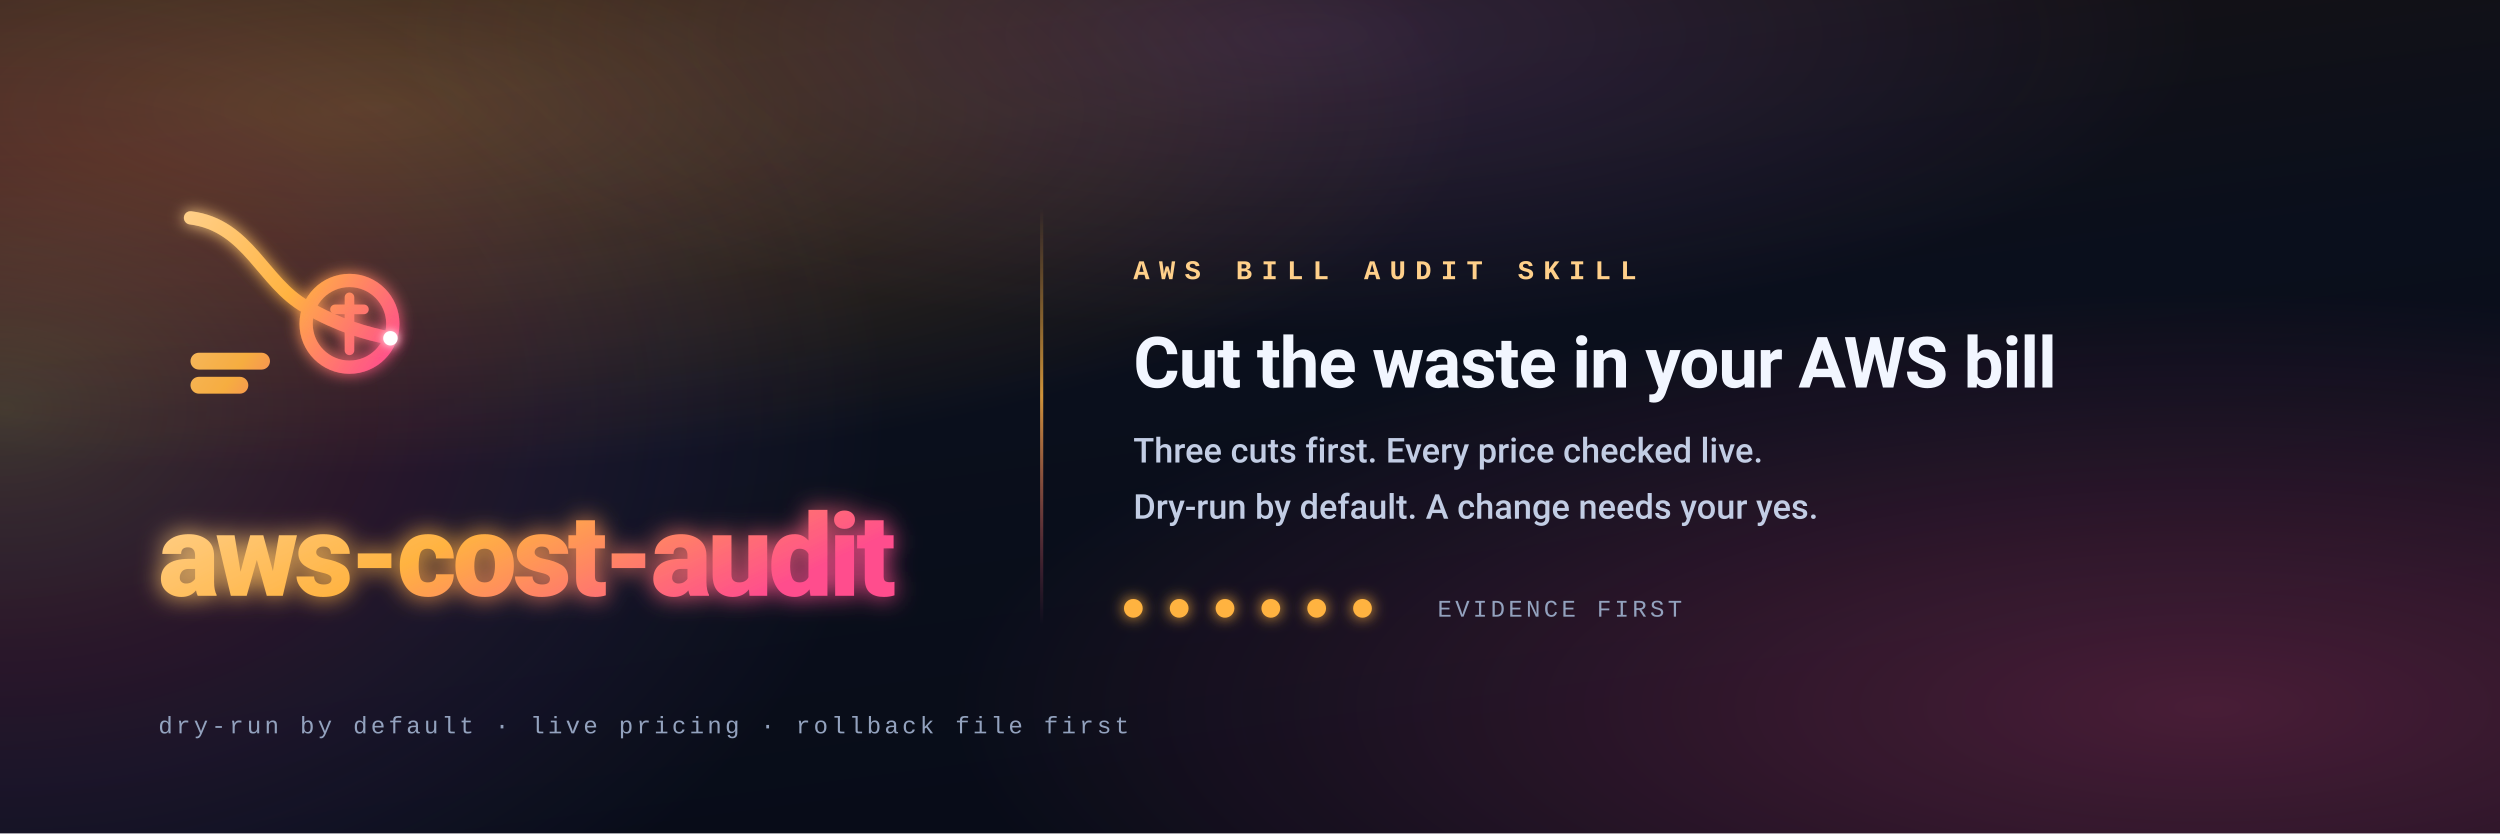
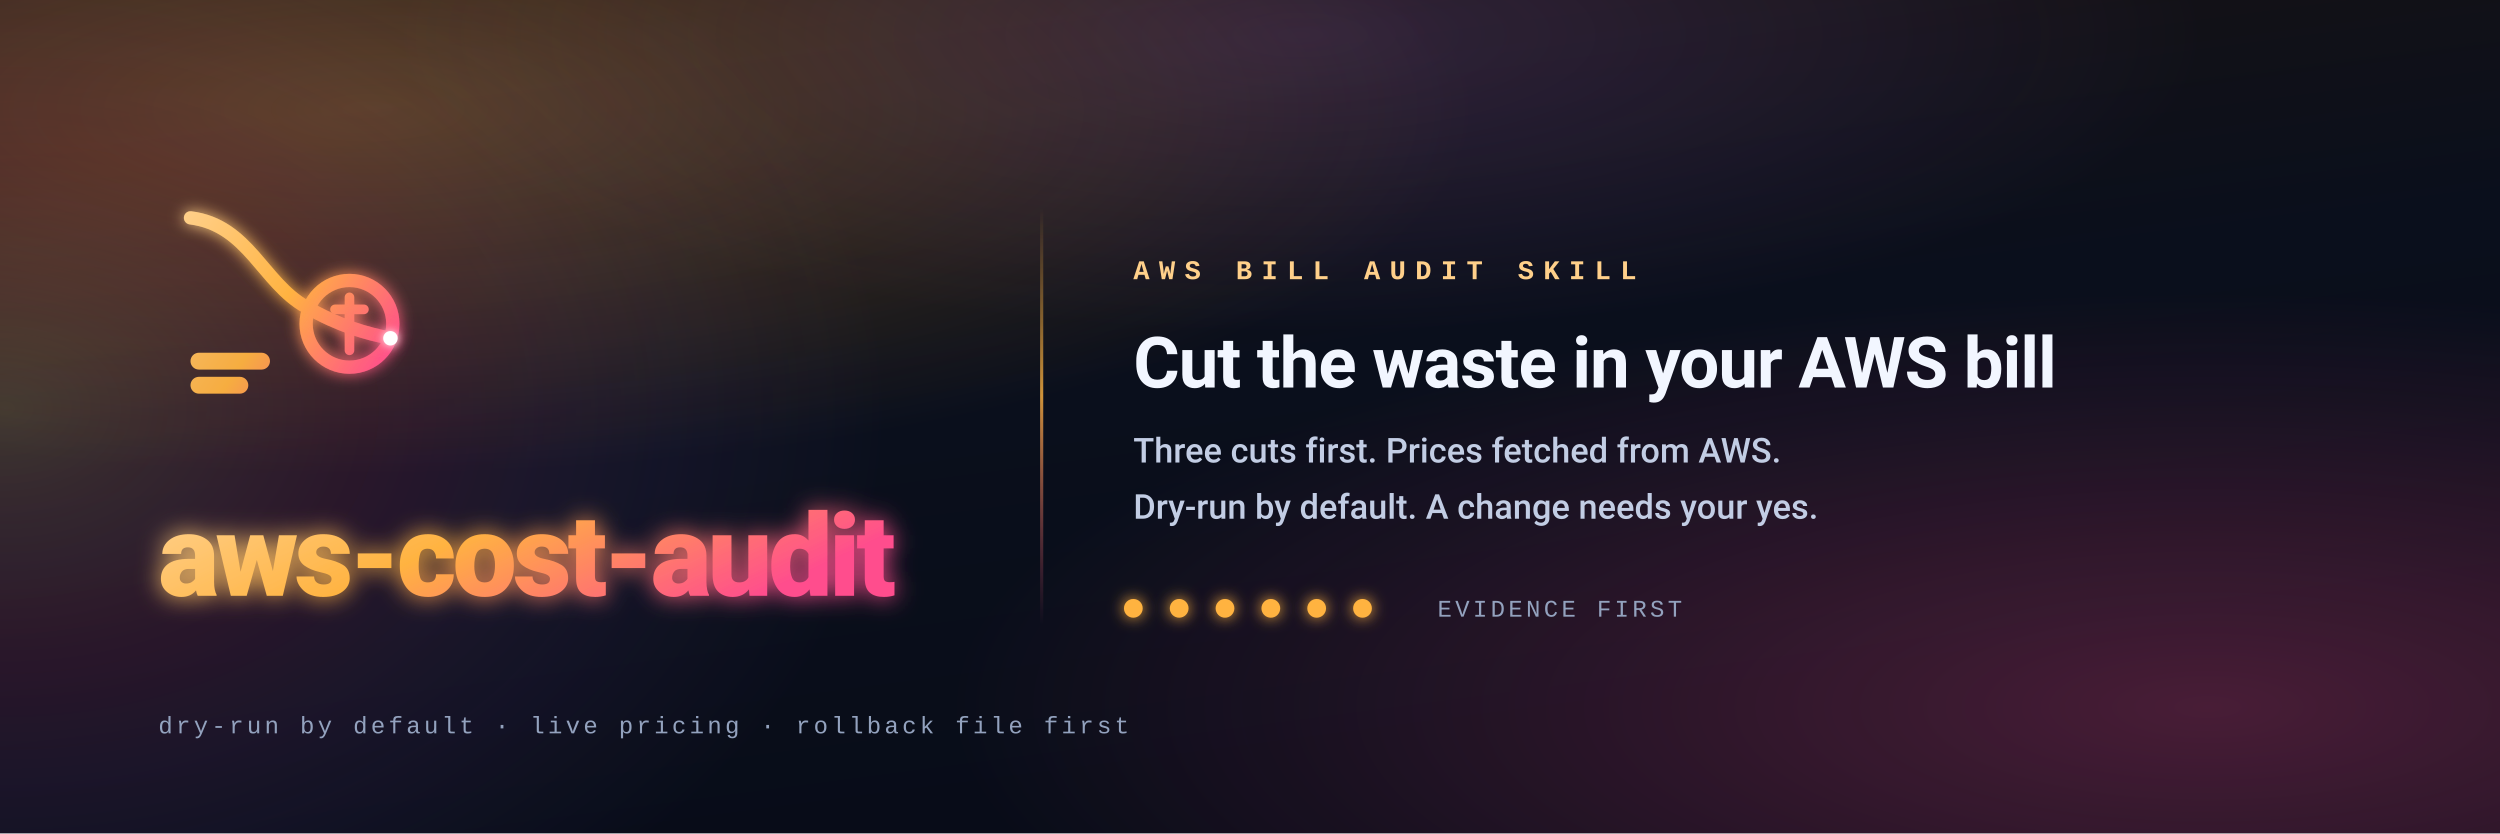
<svg xmlns="http://www.w3.org/2000/svg" viewBox="0 0 1200 400" fill="none" role="img" aria-label="aws-cost-audit, an AWS bill audit skill: a savings plan you can check">
  <defs>
    <linearGradient id="aw-ground" x1="0" y1="0" x2="0.4" y2="1">
      <stop offset="0%" stop-color="#1C1410" />
      <stop offset="55%" stop-color="#0A0F1C" />
      <stop offset="100%" stop-color="#080C18" />
    </linearGradient>
    <radialGradient id="aw-bloomA" cx="0.15" cy="0.13" r="0.44">
      <stop offset="0%" stop-color="#FFB341" stop-opacity="0.26" />
      <stop offset="100%" stop-color="#FFB341" stop-opacity="0" />
    </radialGradient>
    <radialGradient id="aw-bloomB" cx="0.88" cy="0.85" r="0.50">
      <stop offset="0%" stop-color="#FF4D8D" stop-opacity="0.26" />
      <stop offset="100%" stop-color="#FF4D8D" stop-opacity="0" />
    </radialGradient>
    <radialGradient id="aw-bloomC" cx="0.52" cy="0.04" r="0.36">
      <stop offset="0%" stop-color="#C77DFF" stop-opacity="0.16" />
      <stop offset="100%" stop-color="#C77DFF" stop-opacity="0" />
    </radialGradient>
    <radialGradient id="aw-wash" cx="0.5" cy="0.5" r="0.5">
      <stop offset="0%" stop-color="#FFD08A" stop-opacity="0.20" />
      <stop offset="42%" stop-color="#FF4D8D" stop-opacity="0.124" />
      <stop offset="76%" stop-color="#C77DFF" stop-opacity="0.046" />
      <stop offset="100%" stop-color="#C77DFF" stop-opacity="0" />
    </radialGradient>
    <clipPath id="aw-frame">
      <rect width="1200" height="400" />
    </clipPath>
    <linearGradient id="aw-rule" gradientUnits="userSpaceOnUse" x1="500" y1="100" x2="500" y2="300">
      <stop offset="0%" stop-color="#FFB341" stop-opacity="0" />
      <stop offset="45%" stop-color="#FFB341" stop-opacity="0.8" />
      <stop offset="100%" stop-color="#FF4D8D" stop-opacity="0" />
    </linearGradient>
    <linearGradient id="aw-ink" gradientUnits="userSpaceOnUse" x1="40" y1="76" x2="216" y2="196">
      <stop class="awk1" offset="0%" stop-color="#FFD08A" />
      <stop class="awk2" offset="52%" stop-color="#FFB341" />
      <stop class="awk3" offset="100%" stop-color="#FF4D8D" />
    </linearGradient>
    <filter id="aw-glow" x="-45%" y="-45%" width="190%" height="190%">
      <feGaussianBlur stdDeviation="6.0" result="b" />
      <feMerge>
        <feMergeNode in="b" />
        <feMergeNode in="SourceGraphic" />
      </feMerge>
    </filter>
    <filter id="aw-glow-sm" x="-150%" y="-150%" width="400%" height="400%">
      <feGaussianBlur stdDeviation="3.6" result="b" />
      <feMerge>
        <feMergeNode in="b" />
        <feMergeNode in="SourceGraphic" />
      </feMerge>
    </filter>
    <clipPath id="aw-b1">
      <rect class="awb1" x="44" y="196" width="66" height="14" />
    </clipPath>
    <clipPath id="aw-b2">
      <rect class="awb2" x="44" y="216" width="48" height="14" />
    </clipPath>
    <linearGradient id="aw-word" x1="0" y1="0" x2="1" y2="0.25">
      <stop class="awk1" offset="0%" stop-color="#FFD08A" />
      <stop class="awk2" offset="46%" stop-color="#FFB341" />
      <stop class="awk3" offset="100%" stop-color="#FF4D8D" />
    </linearGradient>
    <linearGradient id="aw-sheen" x1="0" y1="0" x2="1" y2="0">
      <stop offset="0%" stop-color="#FFFFFF" stop-opacity="0" />
      <stop offset="50%" stop-color="#FFFFFF" stop-opacity="0.62" />
      <stop offset="100%" stop-color="#FFFFFF" stop-opacity="0" />
    </linearGradient>
    <clipPath id="aw-wordclip">
      <text x="76" y="286" font-family="system-ui, -apple-system, 'Segoe UI', Roboto, 'Helvetica Neue', Arial, sans-serif" font-size="55" font-weight="800" letter-spacing="-1.9">aws-cost-audit</text>
    </clipPath>
  </defs>
  <style>
    .disp { font-family: system-ui, -apple-system, 'Segoe UI', Roboto, 'Helvetica Neue', Arial, sans-serif; }
    .mono { font-family: ui-monospace, SFMono-Regular, 'SF Mono', Menlo, Consolas, 'Liberation Mono', monospace; }
    .eyebrow { font-size: 13px; font-weight: 600; letter-spacing: 4.5px; fill: #FFD08A; }
    .head    { font-size: 34px; font-weight: 700; fill: #F2F6FF; letter-spacing: -0.5px; }
    .sub     { font-size: 16.5px; font-weight: 500; fill: #C2CDE4; }
    .tag     { font-size: 11.5px; letter-spacing: 1.6px; fill: #93A2BE; }
    .chip    { font-size: 11.5px; letter-spacing: 1.2px; fill: #C2CDE4; }
    @keyframes aw-breathe { 0%,100% { opacity:0.62; } 50% { opacity:1; } }
    .awbloom { animation: aw-breathe 11s ease-in-out infinite; }
    @keyframes aw-sweep { 0% { transform: translateX(-360px); } 100% { transform: translateX(1560px); } }
    .awwash { animation: aw-sweep 17s cubic-bezier(.5,0,.5,1) infinite; }
    @keyframes aw-sheen { 0% { transform: translateX(0); } 15%,100% { transform: translateX(252px); } }
    .awsheen { animation: aw-sheen 8.5s cubic-bezier(.4,0,.3,1) infinite; }
    @keyframes aw-pip { 0%,100% { opacity: 0.5; } 50% { opacity: 1; } }
    .awp1 { animation: aw-pip 5s ease-in-out infinite 0.0s; }
    .awp2 { animation: aw-pip 5s ease-in-out infinite 0.35s; }
    .awp3 { animation: aw-pip 5s ease-in-out infinite 0.7s; }
    .awp4 { animation: aw-pip 5s ease-in-out infinite 1.05s; }
    .awp5 { animation: aw-pip 5s ease-in-out infinite 1.4s; }
    .awp6 { animation: aw-pip 5s ease-in-out infinite 1.75s; }
    @keyframes aw-draw { 0% { stroke-dashoffset: 1000; } 40%,88% { stroke-dashoffset: 0; } 100% { stroke-dashoffset: 1000; } }
    .awcurve { stroke-dasharray: 1000; animation: aw-draw 7s linear infinite; }
    @keyframes aw-b1 { 0%,40% { width: 66px; } 88%,100% { width: 22px; } }
    @keyframes aw-b2 { 0%,46% { width: 48px; } 88%,100% { width: 14px; } }
    .awb1 { animation: aw-b1 7s steps(6, end) infinite; }
    .awb2 { animation: aw-b2 7s steps(6, end) infinite; }
    @keyframes aw-coin { 0%,100% { opacity: 0.55; } 50% { opacity: 1; } }
    .awcoin { animation: aw-coin 7s ease-in-out infinite; }
    @keyframes aw-k1 { 0%,100% { stop-color:#FFD08A; } 50% { stop-color:#FFB341; } }
    @keyframes aw-k2 { 0%,100% { stop-color:#FFB341; } 50% { stop-color:#FF9A4D; } }
    @keyframes aw-k3 { 0%,100% { stop-color:#FF4D8D; } 50% { stop-color:#FF7A3D; } }
    .awk1 { animation: aw-k1 15s ease-in-out infinite; }
    .awk2 { animation: aw-k2 15s ease-in-out infinite; }
    .awk3 { animation: aw-k3 15s ease-in-out infinite; }
    @media (prefers-reduced-motion: reduce) { * { animation: none !important; } }
  </style>
  <rect width="1200" height="400" fill="url(#aw-ground)" />
  <g class="awbloom">
    <rect width="1200" height="400" fill="url(#aw-bloomA)" />
    <rect width="1200" height="400" fill="url(#aw-bloomB)" />
    <rect width="1200" height="400" fill="url(#aw-bloomC)" />
  </g>
  <g clip-path="url(#aw-frame)">
    <g transform="translate(0,196)">
      <ellipse class="awwash" cx="0" cy="0" rx="430" ry="300" fill="url(#aw-wash)" />
    </g>
  </g>
  <g transform="translate(66,56) scale(0.5781)">
    <g opacity="0.32">
      <circle cx="176" cy="172" r="36" fill="none" stroke="url(#aw-ink)" stroke-width="11" />
      <path d="M44 84 C92 90, 104 138, 140 158 C168 174, 190 180, 210 184" fill="none" stroke="url(#aw-ink)" stroke-width="11" stroke-linecap="round" />
    </g>
    <g class="awcoin" filter="url(#aw-glow)">
      <circle cx="176" cy="172" r="36" fill="none" stroke="url(#aw-ink)" stroke-width="11" />
      <path d="M176 150 V194 M164 160 H188" stroke="url(#aw-ink)" stroke-width="8" stroke-linecap="round" fill="none" />
    </g>
    <g filter="url(#aw-glow)">
      <path class="awcurve" d="M44 84 C92 90, 104 138, 140 158 C168 174, 190 180, 210 184" pathLength="1000" fill="none" stroke="url(#aw-ink)" stroke-width="11" stroke-linecap="round" />
    </g>
    <g transform="translate(210,184)">
      <g filter="url(#aw-glow-sm)">
        <circle r="6" fill="#FFFFFF" />
      </g>
    </g>
    <g fill="url(#aw-ink)" opacity="0.95">
      <g clip-path="url(#aw-b1)">
        <rect x="44" y="196" width="66" height="14" rx="7" />
      </g>
      <g clip-path="url(#aw-b2)">
        <rect x="44" y="216" width="48" height="14" rx="7" />
      </g>
    </g>
  </g>
  <g filter="url(#aw-glow)">
    <text class="disp" x="76" y="286" font-size="55" font-weight="800" letter-spacing="-1.9" fill="url(#aw-word)">aws-cost-audit</text>
  </g>
  <g clip-path="url(#aw-wordclip)">
    <g transform="skewX(-18)">
      <rect class="awsheen" x="15" y="231" width="25" height="74" fill="url(#aw-sheen)" opacity="0.45" />
    </g>
  </g>
  <line x1="500" y1="100" x2="500" y2="300" stroke="url(#aw-rule)" stroke-width="1.5" />
  <g transform="translate(544,0)">
    <text class="mono eyebrow" x="0" y="134">AWS BILL AUDIT SKILL</text>
    <text class="disp head" x="0" y="186">Cut the waste in your AWS bill</text>
-     <text class="disp sub" x="0" y="222">Three cuts first. Every price checked live.</text>
+     <text class="disp sub" x="0" y="222">Three cuts first. Prices fetched from AWS.</text>
    <text class="disp sub" x="0" y="249">Dry-run by default. A change needs your yes.</text>
    <g transform="translate(0,292)">
      <g class="awp1">
        <circle cx="0" cy="0" r="4.5" fill="#FFB341" filter="url(#aw-glow-sm)" />
      </g>
      <g class="awp2">
        <circle cx="22" cy="0" r="4.5" fill="#FFB341" filter="url(#aw-glow-sm)" />
      </g>
      <g class="awp3">
        <circle cx="44" cy="0" r="4.5" fill="#FFB341" filter="url(#aw-glow-sm)" />
      </g>
      <g class="awp4">
        <circle cx="66" cy="0" r="4.5" fill="#FFB341" filter="url(#aw-glow-sm)" />
      </g>
      <g class="awp5">
        <circle cx="88" cy="0" r="4.5" fill="#FFB341" filter="url(#aw-glow-sm)" />
      </g>
      <g class="awp6">
        <circle cx="110" cy="0" r="4.5" fill="#FFB341" filter="url(#aw-glow-sm)" />
      </g>
      <text class="mono tag" x="146" y="4">EVIDENCE FIRST</text>
    </g>
  </g>
  <text class="mono tag" x="76" y="352">dry-run by default  ·  live pricing  ·  rollback file first</text>
</svg>
